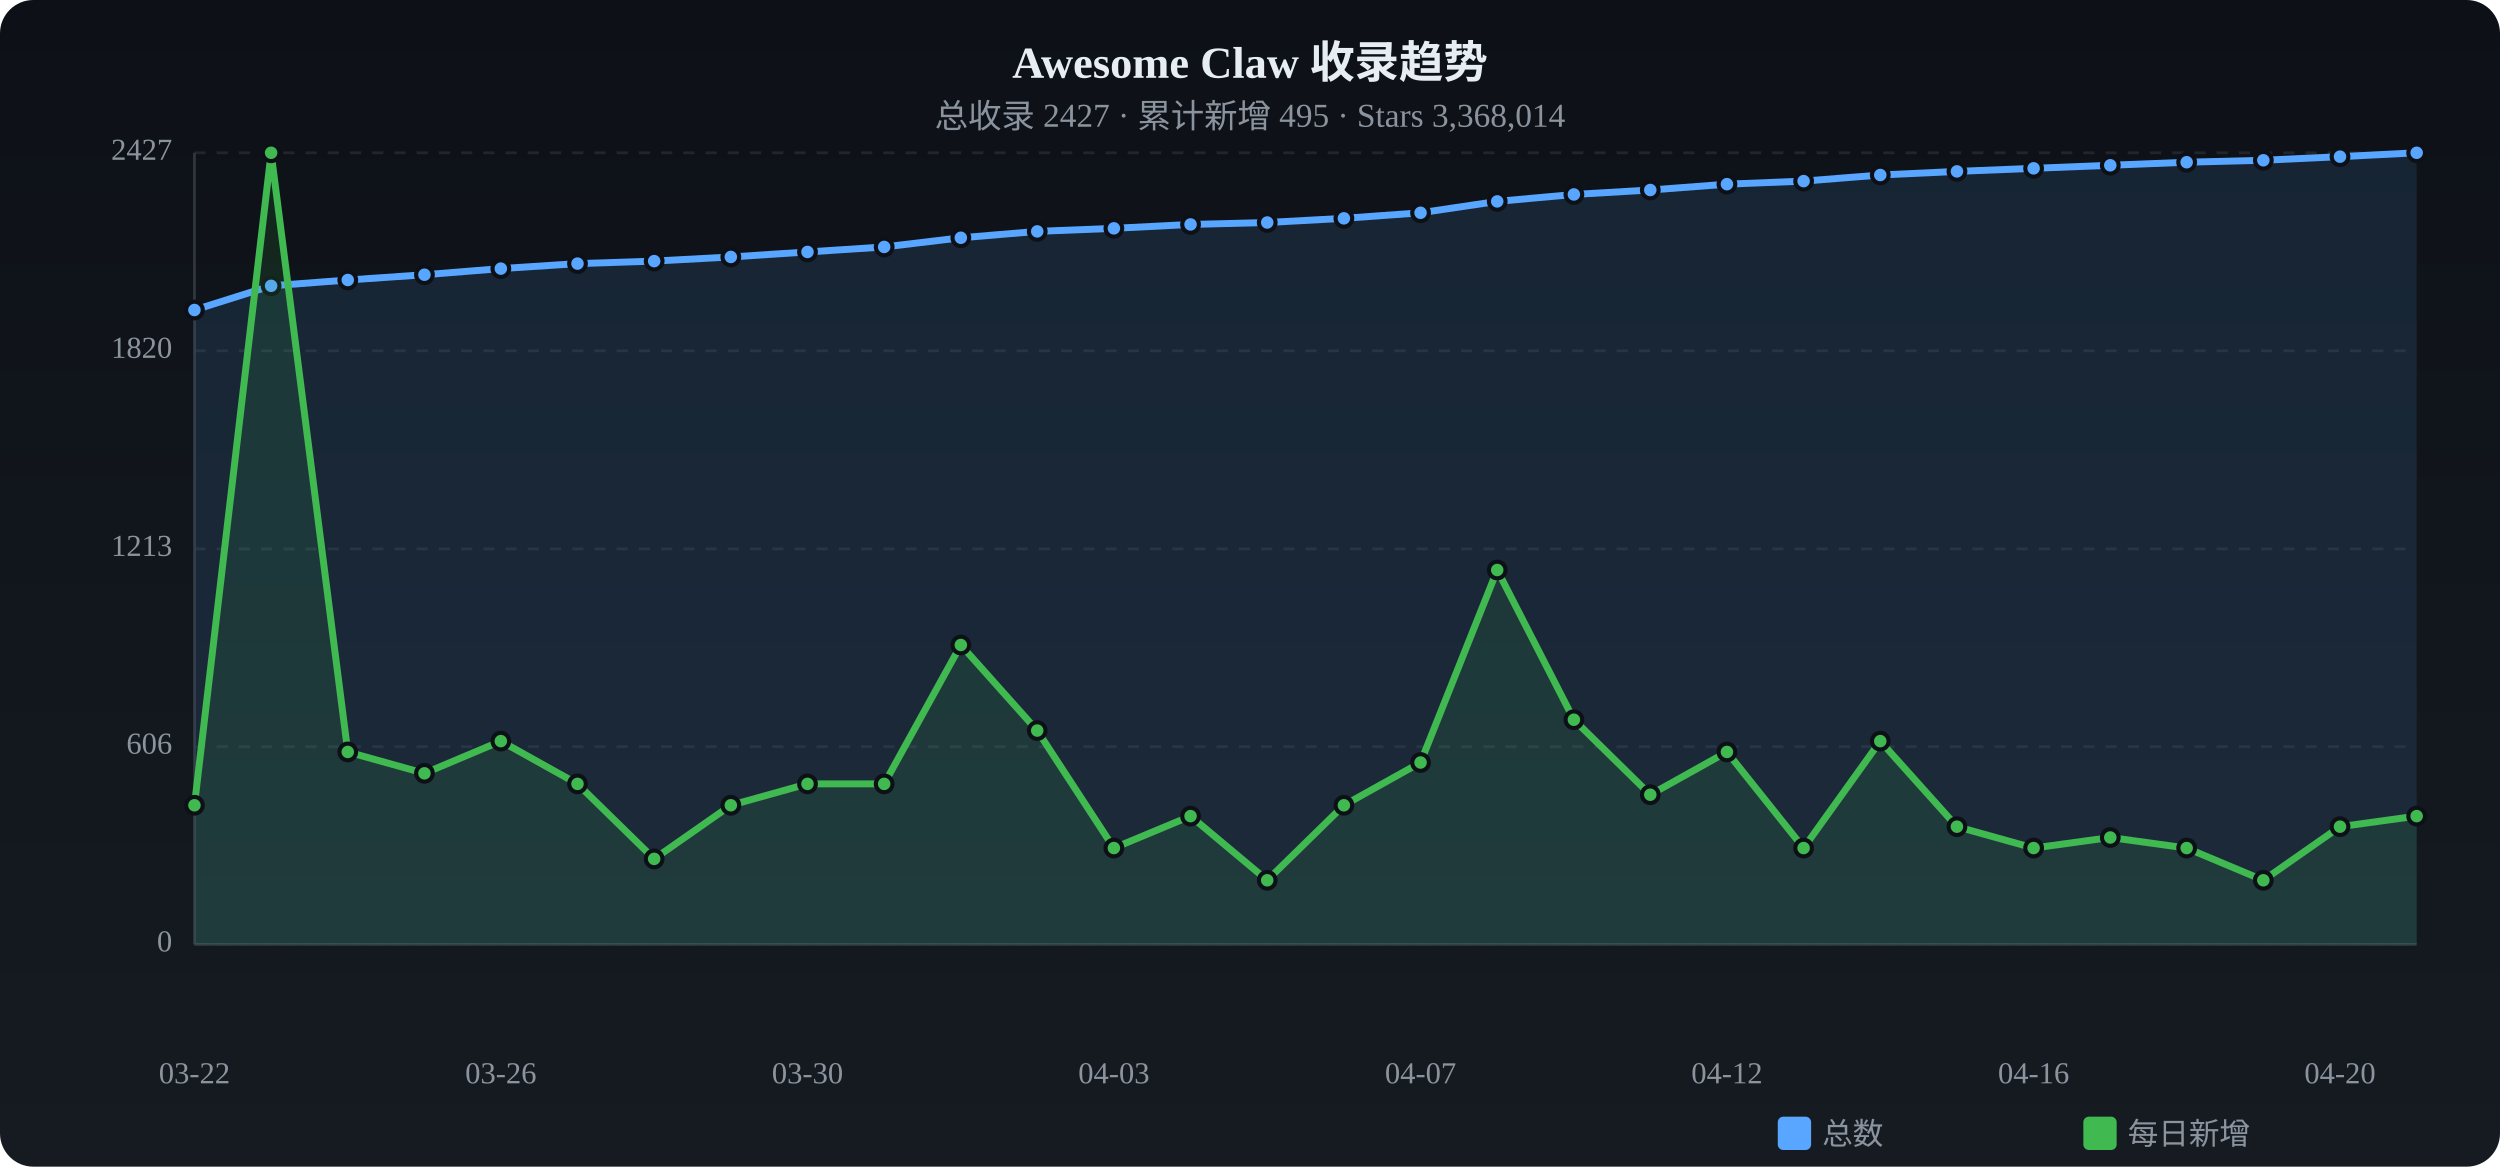
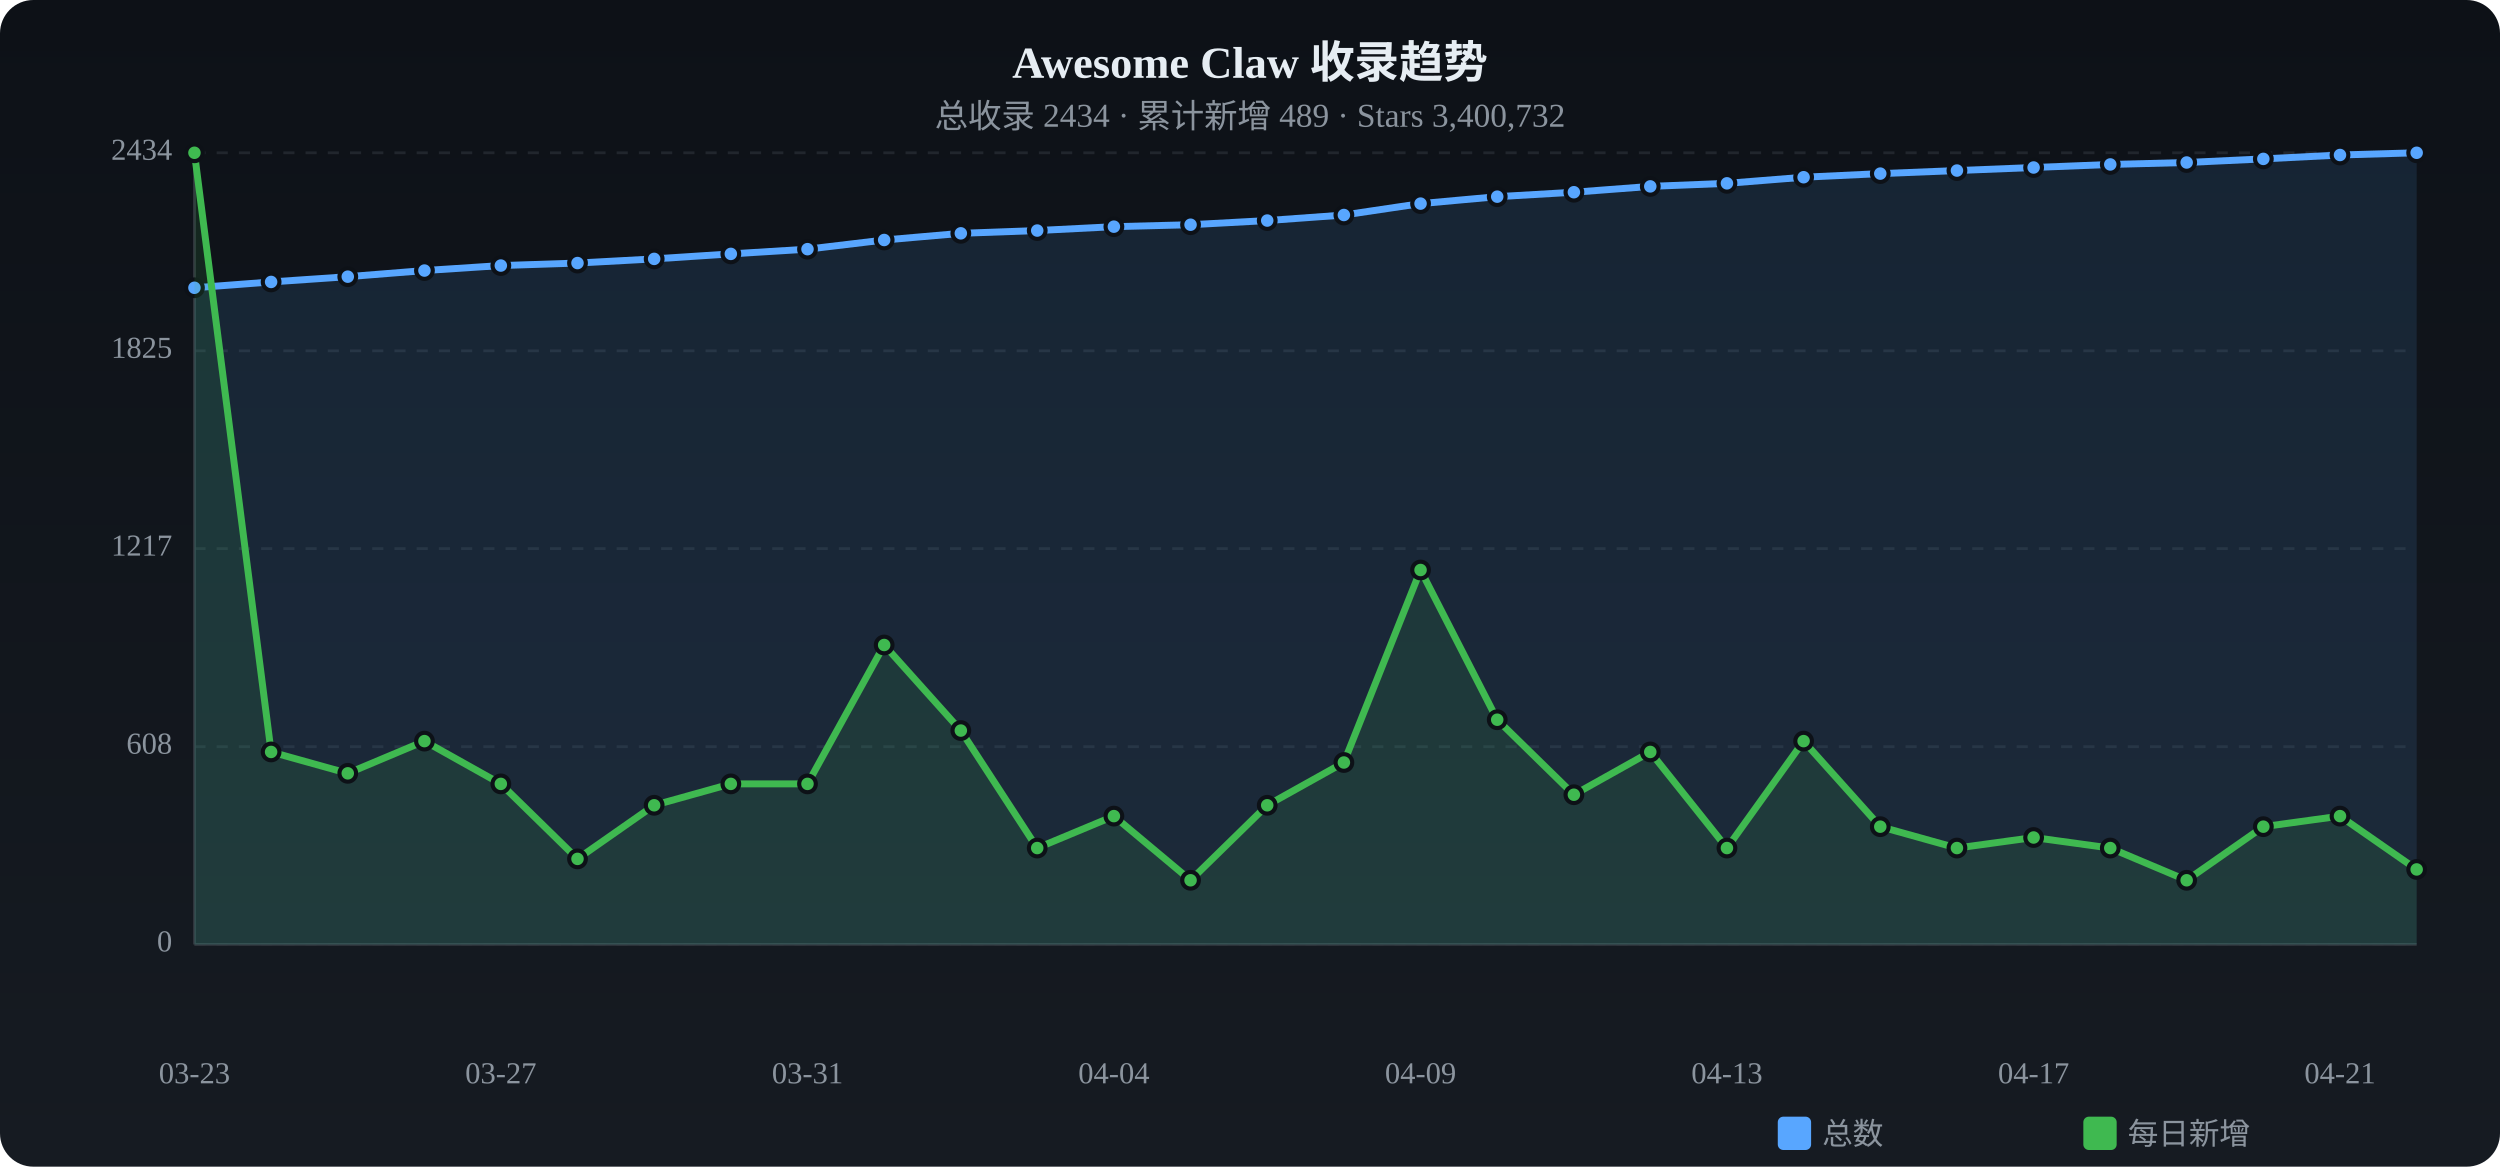
<svg xmlns="http://www.w3.org/2000/svg" viewBox="0 0 900 420" width="900" height="420">
  <defs>
    <linearGradient id="tbg" x1="0%" y1="0%" x2="0%" y2="100%">
      <stop offset="0%" stop-color="#0d1117" />
      <stop offset="100%" stop-color="#161b22" />
    </linearGradient>
  </defs>
  <rect width="900" height="420" rx="12" fill="url(#tbg)" />
  <text x="450.0" y="28" text-anchor="middle" fill="#e6edf3" font-size="16" font-weight="bold">Awesome Claw 收录趋势</text>
-   <text x="450.0" y="46" text-anchor="middle" fill="#8b949e" font-size="12">总收录 2427 · 累计新增 495 · Stars 3,368,014</text>
+   <text x="450.0" y="46" text-anchor="middle" fill="#8b949e" font-size="12">总收录 2434 · 累计新增 489 · Stars 3,400,732</text>
  <text x="62" y="340.0" text-anchor="end" fill="#8b949e" font-size="11" dominant-baseline="middle">0</text>
  <line x1="70" y1="340.0" x2="870" y2="340.0" stroke="#21262d" stroke-dasharray="4 4" />
-   <text x="62" y="268.8" text-anchor="end" fill="#8b949e" font-size="11" dominant-baseline="middle">606</text>
+   <text x="62" y="268.8" text-anchor="end" fill="#8b949e" font-size="11" dominant-baseline="middle">608</text>
  <line x1="70" y1="268.8" x2="870" y2="268.8" stroke="#21262d" stroke-dasharray="4 4" />
-   <text x="62" y="197.6" text-anchor="end" fill="#8b949e" font-size="11" dominant-baseline="middle">1213</text>
-   <line x1="70" y1="197.6" x2="870" y2="197.6" stroke="#21262d" stroke-dasharray="4 4" />
-   <text x="62" y="126.3" text-anchor="end" fill="#8b949e" font-size="11" dominant-baseline="middle">1820</text>
+   <text x="62" y="197.5" text-anchor="end" fill="#8b949e" font-size="11" dominant-baseline="middle">1217</text>
+   <line x1="70" y1="197.5" x2="870" y2="197.5" stroke="#21262d" stroke-dasharray="4 4" />
+   <text x="62" y="126.3" text-anchor="end" fill="#8b949e" font-size="11" dominant-baseline="middle">1825</text>
  <line x1="70" y1="126.3" x2="870" y2="126.3" stroke="#21262d" stroke-dasharray="4 4" />
-   <text x="62" y="55.0" text-anchor="end" fill="#8b949e" font-size="11" dominant-baseline="middle">2427</text>
+   <text x="62" y="55.0" text-anchor="end" fill="#8b949e" font-size="11" dominant-baseline="middle">2434</text>
  <line x1="70" y1="55.0" x2="870" y2="55.0" stroke="#21262d" stroke-dasharray="4 4" />
  <line x1="70" y1="55" x2="70" y2="340" stroke="#30363d" />
  <line x1="70" y1="340" x2="870" y2="340" stroke="#30363d" />
-   <path d="M70.0,111.6 L97.6,102.9 L125.2,100.8 L152.8,98.9 L180.3,96.7 L207.9,94.9 L235.5,94.0 L263.1,92.5 L290.7,90.7 L318.3,88.9 L345.9,85.6 L373.4,83.3 L401.0,82.2 L428.6,80.8 L456.2,80.1 L483.8,78.6 L511.4,76.6 L539.0,72.5 L566.6,70.0 L594.1,68.4 L621.7,66.3 L649.3,65.2 L676.9,63.0 L704.5,61.7 L732.1,60.6 L759.7,59.5 L787.2,58.4 L814.8,57.7 L842.4,56.4 L870.0,55.0 L870.0,340 L70.0,340 Z" fill="#58a6ff" opacity="0.12" />
-   <polyline points="70.0,111.6 97.6,102.9 125.2,100.8 152.8,98.9 180.3,96.7 207.9,94.9 235.5,94.0 263.1,92.5 290.7,90.7 318.3,88.9 345.9,85.6 373.4,83.3 401.0,82.2 428.6,80.8 456.2,80.1 483.8,78.6 511.4,76.6 539.0,72.5 566.6,70.0 594.1,68.4 621.7,66.3 649.3,65.2 676.9,63.0 704.5,61.7 732.1,60.6 759.7,59.5 787.2,58.4 814.8,57.7 842.4,56.4 870.0,55.0" fill="none" stroke="#58a6ff" stroke-width="2.5" stroke-linecap="round" stroke-linejoin="round" />
-   <circle cx="70.0" cy="111.6" r="3" fill="#58a6ff" stroke="#0d1117" stroke-width="1.5" />
-   <circle cx="97.6" cy="102.9" r="3" fill="#58a6ff" stroke="#0d1117" stroke-width="1.5" />
-   <circle cx="125.2" cy="100.8" r="3" fill="#58a6ff" stroke="#0d1117" stroke-width="1.5" />
-   <circle cx="152.8" cy="98.9" r="3" fill="#58a6ff" stroke="#0d1117" stroke-width="1.5" />
-   <circle cx="180.3" cy="96.7" r="3" fill="#58a6ff" stroke="#0d1117" stroke-width="1.5" />
-   <circle cx="207.9" cy="94.9" r="3" fill="#58a6ff" stroke="#0d1117" stroke-width="1.5" />
-   <circle cx="235.5" cy="94.0" r="3" fill="#58a6ff" stroke="#0d1117" stroke-width="1.5" />
-   <circle cx="263.1" cy="92.5" r="3" fill="#58a6ff" stroke="#0d1117" stroke-width="1.5" />
-   <circle cx="290.7" cy="90.7" r="3" fill="#58a6ff" stroke="#0d1117" stroke-width="1.5" />
-   <circle cx="318.3" cy="88.9" r="3" fill="#58a6ff" stroke="#0d1117" stroke-width="1.5" />
-   <circle cx="345.9" cy="85.6" r="3" fill="#58a6ff" stroke="#0d1117" stroke-width="1.5" />
-   <circle cx="373.4" cy="83.3" r="3" fill="#58a6ff" stroke="#0d1117" stroke-width="1.5" />
-   <circle cx="401.0" cy="82.2" r="3" fill="#58a6ff" stroke="#0d1117" stroke-width="1.5" />
-   <circle cx="428.6" cy="80.8" r="3" fill="#58a6ff" stroke="#0d1117" stroke-width="1.5" />
-   <circle cx="456.2" cy="80.1" r="3" fill="#58a6ff" stroke="#0d1117" stroke-width="1.5" />
-   <circle cx="483.8" cy="78.6" r="3" fill="#58a6ff" stroke="#0d1117" stroke-width="1.5" />
-   <circle cx="511.4" cy="76.6" r="3" fill="#58a6ff" stroke="#0d1117" stroke-width="1.5" />
-   <circle cx="539.0" cy="72.5" r="3" fill="#58a6ff" stroke="#0d1117" stroke-width="1.5" />
-   <circle cx="566.6" cy="70.0" r="3" fill="#58a6ff" stroke="#0d1117" stroke-width="1.5" />
-   <circle cx="594.1" cy="68.4" r="3" fill="#58a6ff" stroke="#0d1117" stroke-width="1.5" />
-   <circle cx="621.7" cy="66.3" r="3" fill="#58a6ff" stroke="#0d1117" stroke-width="1.5" />
-   <circle cx="649.3" cy="65.2" r="3" fill="#58a6ff" stroke="#0d1117" stroke-width="1.5" />
-   <circle cx="676.9" cy="63.0" r="3" fill="#58a6ff" stroke="#0d1117" stroke-width="1.5" />
-   <circle cx="704.5" cy="61.7" r="3" fill="#58a6ff" stroke="#0d1117" stroke-width="1.5" />
-   <circle cx="732.1" cy="60.6" r="3" fill="#58a6ff" stroke="#0d1117" stroke-width="1.5" />
-   <circle cx="759.7" cy="59.5" r="3" fill="#58a6ff" stroke="#0d1117" stroke-width="1.5" />
-   <circle cx="787.2" cy="58.4" r="3" fill="#58a6ff" stroke="#0d1117" stroke-width="1.5" />
-   <circle cx="814.8" cy="57.7" r="3" fill="#58a6ff" stroke="#0d1117" stroke-width="1.5" />
-   <circle cx="842.4" cy="56.4" r="3" fill="#58a6ff" stroke="#0d1117" stroke-width="1.5" />
+   <path d="M70.0,103.6 L97.6,101.5 L125.2,99.6 L152.8,97.4 L180.3,95.6 L207.9,94.7 L235.5,93.2 L263.1,91.4 L290.7,89.7 L318.3,86.4 L345.9,84.0 L373.4,83.0 L401.0,81.6 L428.6,80.9 L456.2,79.4 L483.8,77.4 L511.4,73.3 L539.0,70.8 L566.6,69.2 L594.1,67.1 L621.7,66.0 L649.3,63.8 L676.9,62.5 L704.5,61.4 L732.1,60.3 L759.7,59.2 L787.2,58.5 L814.8,57.2 L842.4,55.8 L870.0,55.0 L870.0,340 L70.0,340 Z" fill="#58a6ff" opacity="0.12" />
+   <polyline points="70.0,103.6 97.6,101.5 125.2,99.6 152.8,97.4 180.3,95.6 207.9,94.7 235.5,93.2 263.1,91.4 290.7,89.7 318.3,86.4 345.9,84.0 373.4,83.0 401.0,81.6 428.6,80.9 456.2,79.4 483.8,77.4 511.4,73.3 539.0,70.8 566.6,69.2 594.1,67.1 621.7,66.0 649.3,63.8 676.9,62.5 704.5,61.4 732.1,60.3 759.7,59.2 787.2,58.5 814.8,57.2 842.4,55.8 870.0,55.0" fill="none" stroke="#58a6ff" stroke-width="2.5" stroke-linecap="round" stroke-linejoin="round" />
+   <circle cx="70.0" cy="103.6" r="3" fill="#58a6ff" stroke="#0d1117" stroke-width="1.5" />
+   <circle cx="97.6" cy="101.5" r="3" fill="#58a6ff" stroke="#0d1117" stroke-width="1.5" />
+   <circle cx="125.2" cy="99.6" r="3" fill="#58a6ff" stroke="#0d1117" stroke-width="1.5" />
+   <circle cx="152.8" cy="97.4" r="3" fill="#58a6ff" stroke="#0d1117" stroke-width="1.5" />
+   <circle cx="180.3" cy="95.6" r="3" fill="#58a6ff" stroke="#0d1117" stroke-width="1.5" />
+   <circle cx="207.9" cy="94.7" r="3" fill="#58a6ff" stroke="#0d1117" stroke-width="1.5" />
+   <circle cx="235.5" cy="93.2" r="3" fill="#58a6ff" stroke="#0d1117" stroke-width="1.5" />
+   <circle cx="263.1" cy="91.4" r="3" fill="#58a6ff" stroke="#0d1117" stroke-width="1.5" />
+   <circle cx="290.7" cy="89.7" r="3" fill="#58a6ff" stroke="#0d1117" stroke-width="1.5" />
+   <circle cx="318.3" cy="86.4" r="3" fill="#58a6ff" stroke="#0d1117" stroke-width="1.5" />
+   <circle cx="345.9" cy="84.0" r="3" fill="#58a6ff" stroke="#0d1117" stroke-width="1.5" />
+   <circle cx="373.4" cy="83.0" r="3" fill="#58a6ff" stroke="#0d1117" stroke-width="1.5" />
+   <circle cx="401.0" cy="81.6" r="3" fill="#58a6ff" stroke="#0d1117" stroke-width="1.5" />
+   <circle cx="428.6" cy="80.9" r="3" fill="#58a6ff" stroke="#0d1117" stroke-width="1.5" />
+   <circle cx="456.2" cy="79.4" r="3" fill="#58a6ff" stroke="#0d1117" stroke-width="1.5" />
+   <circle cx="483.8" cy="77.4" r="3" fill="#58a6ff" stroke="#0d1117" stroke-width="1.5" />
+   <circle cx="511.4" cy="73.3" r="3" fill="#58a6ff" stroke="#0d1117" stroke-width="1.5" />
+   <circle cx="539.0" cy="70.8" r="3" fill="#58a6ff" stroke="#0d1117" stroke-width="1.5" />
+   <circle cx="566.6" cy="69.2" r="3" fill="#58a6ff" stroke="#0d1117" stroke-width="1.5" />
+   <circle cx="594.1" cy="67.1" r="3" fill="#58a6ff" stroke="#0d1117" stroke-width="1.5" />
+   <circle cx="621.7" cy="66.0" r="3" fill="#58a6ff" stroke="#0d1117" stroke-width="1.5" />
+   <circle cx="649.3" cy="63.8" r="3" fill="#58a6ff" stroke="#0d1117" stroke-width="1.5" />
+   <circle cx="676.9" cy="62.5" r="3" fill="#58a6ff" stroke="#0d1117" stroke-width="1.5" />
+   <circle cx="704.5" cy="61.4" r="3" fill="#58a6ff" stroke="#0d1117" stroke-width="1.5" />
+   <circle cx="732.1" cy="60.3" r="3" fill="#58a6ff" stroke="#0d1117" stroke-width="1.5" />
+   <circle cx="759.7" cy="59.2" r="3" fill="#58a6ff" stroke="#0d1117" stroke-width="1.5" />
+   <circle cx="787.2" cy="58.5" r="3" fill="#58a6ff" stroke="#0d1117" stroke-width="1.5" />
+   <circle cx="814.8" cy="57.2" r="3" fill="#58a6ff" stroke="#0d1117" stroke-width="1.5" />
+   <circle cx="842.4" cy="55.8" r="3" fill="#58a6ff" stroke="#0d1117" stroke-width="1.5" />
  <circle cx="870.0" cy="55.0" r="3" fill="#58a6ff" stroke="#0d1117" stroke-width="1.5" />
-   <path d="M70.0,289.9 L97.6,55.0 L125.2,270.7 L152.8,278.4 L180.3,266.8 L207.9,282.2 L235.5,309.2 L263.1,289.9 L290.7,282.2 L318.3,282.2 L345.9,232.2 L373.4,263.0 L401.0,305.3 L428.6,293.8 L456.2,316.9 L483.8,289.9 L511.4,274.5 L539.0,205.2 L566.6,259.1 L594.1,286.1 L621.7,270.7 L649.3,305.3 L676.9,266.8 L704.5,297.6 L732.1,305.3 L759.7,301.5 L787.2,305.3 L814.8,316.9 L842.4,297.6 L870.0,293.8 L870.0,340 L70.0,340 Z" fill="#3fb950" opacity="0.12" />
-   <polyline points="70.0,289.9 97.6,55.0 125.2,270.7 152.8,278.4 180.3,266.8 207.9,282.2 235.5,309.2 263.1,289.9 290.7,282.2 318.3,282.2 345.9,232.2 373.4,263.0 401.0,305.3 428.6,293.8 456.2,316.9 483.8,289.9 511.4,274.5 539.0,205.2 566.6,259.1 594.1,286.1 621.7,270.7 649.3,305.3 676.9,266.8 704.5,297.6 732.1,305.3 759.7,301.5 787.2,305.3 814.8,316.9 842.4,297.6 870.0,293.8" fill="none" stroke="#3fb950" stroke-width="2.5" stroke-linecap="round" stroke-linejoin="round" />
-   <circle cx="70.0" cy="289.9" r="3" fill="#3fb950" stroke="#0d1117" stroke-width="1.5" />
-   <circle cx="97.6" cy="55.0" r="3" fill="#3fb950" stroke="#0d1117" stroke-width="1.5" />
-   <circle cx="125.2" cy="270.7" r="3" fill="#3fb950" stroke="#0d1117" stroke-width="1.5" />
-   <circle cx="152.8" cy="278.4" r="3" fill="#3fb950" stroke="#0d1117" stroke-width="1.5" />
-   <circle cx="180.3" cy="266.8" r="3" fill="#3fb950" stroke="#0d1117" stroke-width="1.5" />
-   <circle cx="207.9" cy="282.2" r="3" fill="#3fb950" stroke="#0d1117" stroke-width="1.5" />
-   <circle cx="235.5" cy="309.2" r="3" fill="#3fb950" stroke="#0d1117" stroke-width="1.5" />
-   <circle cx="263.1" cy="289.9" r="3" fill="#3fb950" stroke="#0d1117" stroke-width="1.5" />
+   <path d="M70.0,55.0 L97.6,270.7 L125.2,278.4 L152.8,266.8 L180.3,282.2 L207.9,309.2 L235.5,289.9 L263.1,282.2 L290.7,282.2 L318.3,232.2 L345.9,263.0 L373.4,305.3 L401.0,293.8 L428.6,316.9 L456.2,289.9 L483.8,274.5 L511.4,205.2 L539.0,259.1 L566.6,286.1 L594.1,270.7 L621.7,305.3 L649.3,266.8 L676.9,297.6 L704.5,305.3 L732.1,301.5 L759.7,305.3 L787.2,316.9 L814.8,297.6 L842.4,293.8 L870.0,313.0 L870.0,340 L70.0,340 Z" fill="#3fb950" opacity="0.12" />
+   <polyline points="70.0,55.0 97.6,270.7 125.2,278.4 152.8,266.8 180.3,282.2 207.9,309.2 235.5,289.9 263.1,282.2 290.7,282.2 318.3,232.2 345.9,263.0 373.4,305.3 401.0,293.8 428.6,316.9 456.2,289.9 483.8,274.5 511.4,205.2 539.0,259.1 566.6,286.1 594.1,270.7 621.7,305.3 649.3,266.8 676.9,297.6 704.5,305.3 732.1,301.5 759.7,305.3 787.2,316.9 814.8,297.6 842.4,293.8 870.0,313.0" fill="none" stroke="#3fb950" stroke-width="2.5" stroke-linecap="round" stroke-linejoin="round" />
+   <circle cx="70.0" cy="55.0" r="3" fill="#3fb950" stroke="#0d1117" stroke-width="1.5" />
+   <circle cx="97.6" cy="270.7" r="3" fill="#3fb950" stroke="#0d1117" stroke-width="1.5" />
+   <circle cx="125.2" cy="278.4" r="3" fill="#3fb950" stroke="#0d1117" stroke-width="1.5" />
+   <circle cx="152.8" cy="266.8" r="3" fill="#3fb950" stroke="#0d1117" stroke-width="1.5" />
+   <circle cx="180.3" cy="282.2" r="3" fill="#3fb950" stroke="#0d1117" stroke-width="1.5" />
+   <circle cx="207.9" cy="309.2" r="3" fill="#3fb950" stroke="#0d1117" stroke-width="1.5" />
+   <circle cx="235.5" cy="289.9" r="3" fill="#3fb950" stroke="#0d1117" stroke-width="1.5" />
+   <circle cx="263.1" cy="282.2" r="3" fill="#3fb950" stroke="#0d1117" stroke-width="1.5" />
  <circle cx="290.7" cy="282.2" r="3" fill="#3fb950" stroke="#0d1117" stroke-width="1.5" />
-   <circle cx="318.3" cy="282.2" r="3" fill="#3fb950" stroke="#0d1117" stroke-width="1.5" />
-   <circle cx="345.9" cy="232.2" r="3" fill="#3fb950" stroke="#0d1117" stroke-width="1.5" />
-   <circle cx="373.4" cy="263.0" r="3" fill="#3fb950" stroke="#0d1117" stroke-width="1.5" />
-   <circle cx="401.0" cy="305.3" r="3" fill="#3fb950" stroke="#0d1117" stroke-width="1.5" />
-   <circle cx="428.6" cy="293.8" r="3" fill="#3fb950" stroke="#0d1117" stroke-width="1.5" />
-   <circle cx="456.2" cy="316.9" r="3" fill="#3fb950" stroke="#0d1117" stroke-width="1.5" />
-   <circle cx="483.8" cy="289.9" r="3" fill="#3fb950" stroke="#0d1117" stroke-width="1.5" />
-   <circle cx="511.4" cy="274.5" r="3" fill="#3fb950" stroke="#0d1117" stroke-width="1.5" />
-   <circle cx="539.0" cy="205.2" r="3" fill="#3fb950" stroke="#0d1117" stroke-width="1.5" />
-   <circle cx="566.6" cy="259.1" r="3" fill="#3fb950" stroke="#0d1117" stroke-width="1.5" />
-   <circle cx="594.1" cy="286.1" r="3" fill="#3fb950" stroke="#0d1117" stroke-width="1.5" />
-   <circle cx="621.7" cy="270.7" r="3" fill="#3fb950" stroke="#0d1117" stroke-width="1.5" />
-   <circle cx="649.3" cy="305.3" r="3" fill="#3fb950" stroke="#0d1117" stroke-width="1.5" />
-   <circle cx="676.9" cy="266.8" r="3" fill="#3fb950" stroke="#0d1117" stroke-width="1.5" />
-   <circle cx="704.5" cy="297.6" r="3" fill="#3fb950" stroke="#0d1117" stroke-width="1.5" />
-   <circle cx="732.1" cy="305.3" r="3" fill="#3fb950" stroke="#0d1117" stroke-width="1.5" />
-   <circle cx="759.7" cy="301.5" r="3" fill="#3fb950" stroke="#0d1117" stroke-width="1.5" />
-   <circle cx="787.2" cy="305.3" r="3" fill="#3fb950" stroke="#0d1117" stroke-width="1.5" />
-   <circle cx="814.8" cy="316.9" r="3" fill="#3fb950" stroke="#0d1117" stroke-width="1.5" />
-   <circle cx="842.4" cy="297.6" r="3" fill="#3fb950" stroke="#0d1117" stroke-width="1.5" />
-   <circle cx="870.0" cy="293.8" r="3" fill="#3fb950" stroke="#0d1117" stroke-width="1.5" />
-   <text x="70.0" y="390" text-anchor="middle" fill="#8b949e" font-size="11">03-22</text>
-   <text x="180.3" y="390" text-anchor="middle" fill="#8b949e" font-size="11">03-26</text>
-   <text x="290.7" y="390" text-anchor="middle" fill="#8b949e" font-size="11">03-30</text>
-   <text x="401.0" y="390" text-anchor="middle" fill="#8b949e" font-size="11">04-03</text>
-   <text x="511.4" y="390" text-anchor="middle" fill="#8b949e" font-size="11">04-07</text>
-   <text x="621.7" y="390" text-anchor="middle" fill="#8b949e" font-size="11">04-12</text>
-   <text x="732.1" y="390" text-anchor="middle" fill="#8b949e" font-size="11">04-16</text>
-   <text x="842.4" y="390" text-anchor="middle" fill="#8b949e" font-size="11">04-20</text>
+   <circle cx="318.3" cy="232.2" r="3" fill="#3fb950" stroke="#0d1117" stroke-width="1.5" />
+   <circle cx="345.9" cy="263.0" r="3" fill="#3fb950" stroke="#0d1117" stroke-width="1.5" />
+   <circle cx="373.4" cy="305.3" r="3" fill="#3fb950" stroke="#0d1117" stroke-width="1.5" />
+   <circle cx="401.0" cy="293.8" r="3" fill="#3fb950" stroke="#0d1117" stroke-width="1.5" />
+   <circle cx="428.6" cy="316.9" r="3" fill="#3fb950" stroke="#0d1117" stroke-width="1.5" />
+   <circle cx="456.2" cy="289.9" r="3" fill="#3fb950" stroke="#0d1117" stroke-width="1.5" />
+   <circle cx="483.8" cy="274.5" r="3" fill="#3fb950" stroke="#0d1117" stroke-width="1.5" />
+   <circle cx="511.4" cy="205.2" r="3" fill="#3fb950" stroke="#0d1117" stroke-width="1.5" />
+   <circle cx="539.0" cy="259.1" r="3" fill="#3fb950" stroke="#0d1117" stroke-width="1.5" />
+   <circle cx="566.6" cy="286.1" r="3" fill="#3fb950" stroke="#0d1117" stroke-width="1.5" />
+   <circle cx="594.1" cy="270.7" r="3" fill="#3fb950" stroke="#0d1117" stroke-width="1.5" />
+   <circle cx="621.7" cy="305.3" r="3" fill="#3fb950" stroke="#0d1117" stroke-width="1.5" />
+   <circle cx="649.3" cy="266.8" r="3" fill="#3fb950" stroke="#0d1117" stroke-width="1.5" />
+   <circle cx="676.9" cy="297.6" r="3" fill="#3fb950" stroke="#0d1117" stroke-width="1.5" />
+   <circle cx="704.5" cy="305.3" r="3" fill="#3fb950" stroke="#0d1117" stroke-width="1.5" />
+   <circle cx="732.1" cy="301.5" r="3" fill="#3fb950" stroke="#0d1117" stroke-width="1.5" />
+   <circle cx="759.7" cy="305.3" r="3" fill="#3fb950" stroke="#0d1117" stroke-width="1.5" />
+   <circle cx="787.2" cy="316.9" r="3" fill="#3fb950" stroke="#0d1117" stroke-width="1.5" />
+   <circle cx="814.8" cy="297.6" r="3" fill="#3fb950" stroke="#0d1117" stroke-width="1.5" />
+   <circle cx="842.4" cy="293.8" r="3" fill="#3fb950" stroke="#0d1117" stroke-width="1.5" />
+   <circle cx="870.0" cy="313.0" r="3" fill="#3fb950" stroke="#0d1117" stroke-width="1.5" />
+   <text x="70.0" y="390" text-anchor="middle" fill="#8b949e" font-size="11">03-23</text>
+   <text x="180.3" y="390" text-anchor="middle" fill="#8b949e" font-size="11">03-27</text>
+   <text x="290.7" y="390" text-anchor="middle" fill="#8b949e" font-size="11">03-31</text>
+   <text x="401.0" y="390" text-anchor="middle" fill="#8b949e" font-size="11">04-04</text>
+   <text x="511.4" y="390" text-anchor="middle" fill="#8b949e" font-size="11">04-09</text>
+   <text x="621.7" y="390" text-anchor="middle" fill="#8b949e" font-size="11">04-13</text>
+   <text x="732.1" y="390" text-anchor="middle" fill="#8b949e" font-size="11">04-17</text>
+   <text x="842.4" y="390" text-anchor="middle" fill="#8b949e" font-size="11">04-21</text>
  <rect x="640" y="402" width="12" height="12" rx="2" fill="#58a6ff" />
  <text x="656" y="412" fill="#8b949e" font-size="11">总数</text>
  <rect x="750" y="402" width="12" height="12" rx="2" fill="#3fb950" />
  <text x="766" y="412" fill="#8b949e" font-size="11">每日新增</text>
</svg>
